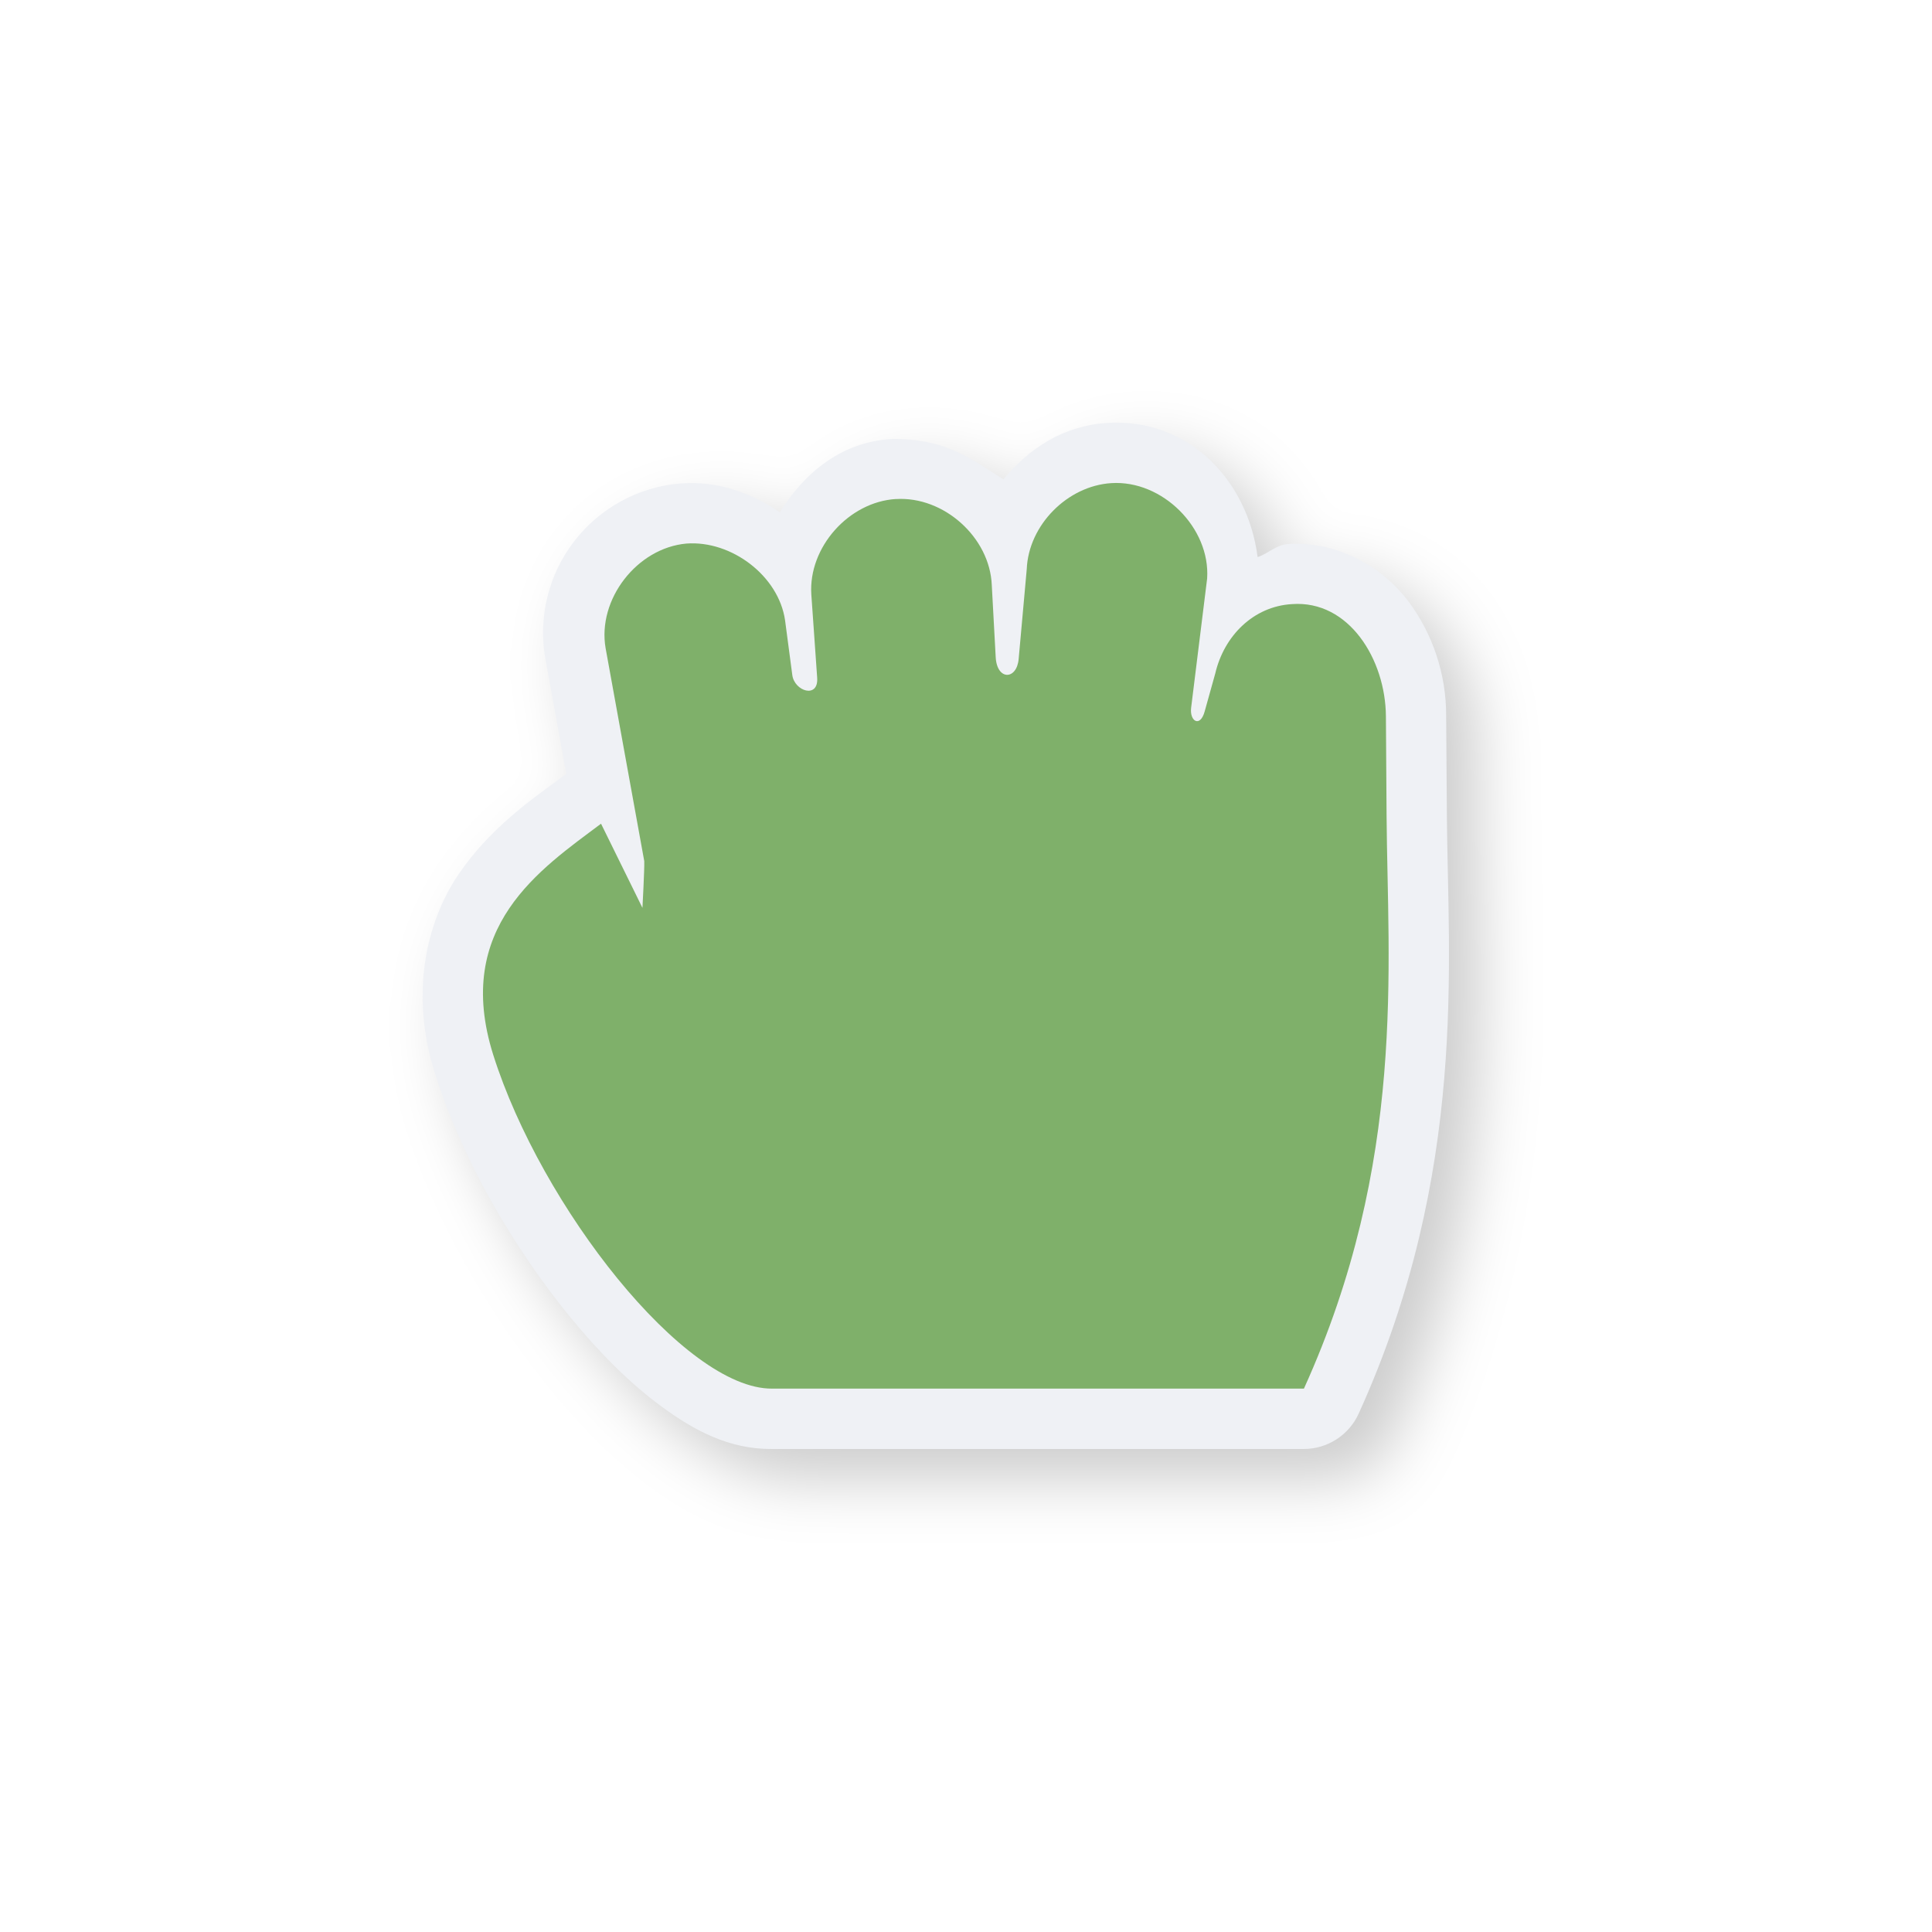
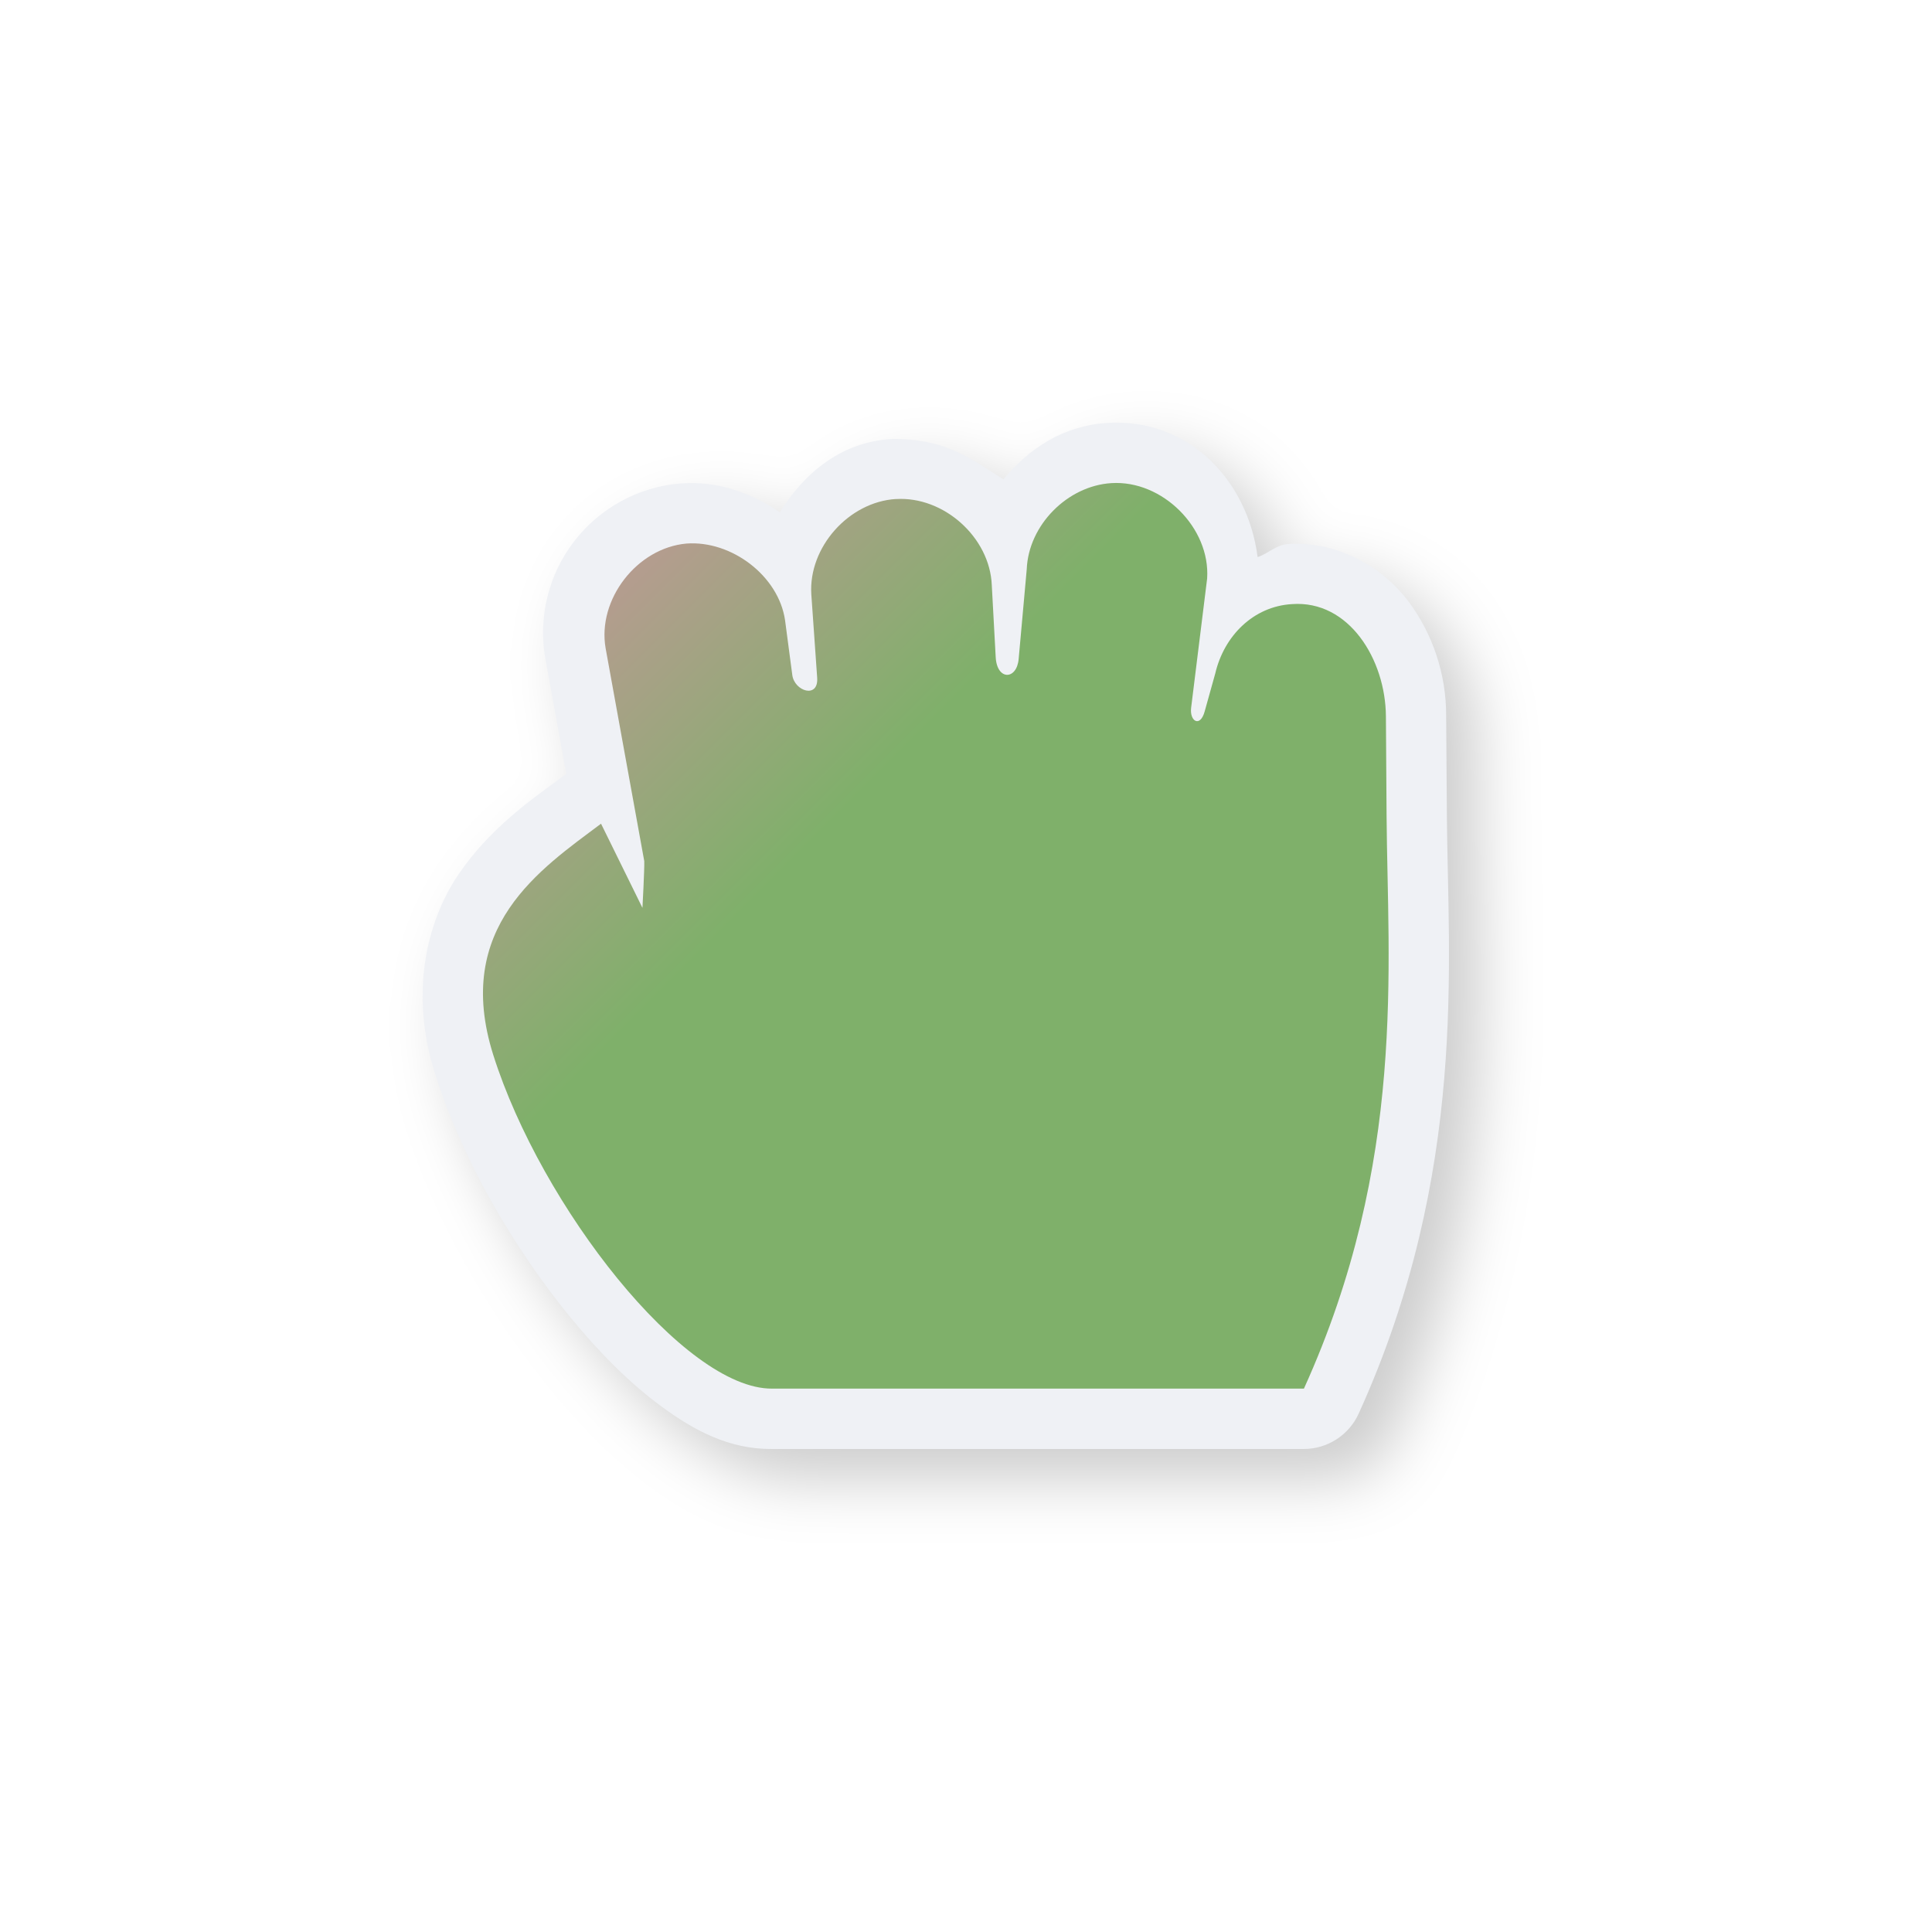
<svg xmlns="http://www.w3.org/2000/svg" width="32" height="32">
+   <defs>
+     <linearGradient id="pinkTip" gradientUnits="userSpaceOnUse" x1="2" y1="2" x2="20" y2="20">
+       <stop offset="0" stop-color="#d98fa8" />
+       <stop offset="0.3" stop-color="#d98fa8" />
+       <stop offset="0.65" stop-color="#7fb06a" />
+     </linearGradient>
+   </defs>
  <defs>
    <filter id="a" width="1.144" height="1.144" x="-.072" y="-.072" style="color-interpolation-filters:sRGB">
      <feGaussianBlur stdDeviation=".51" />
    </filter>
  </defs>
  <path d="M18.838 7.505c-.72.045-1.294.42-1.718.935-.588-.375-.977-.674-1.85-.671h-.001v.002c-.84.051-1.442.559-1.853 1.214-.467-.318-1.023-.522-1.63-.478h-.016a2.48 2.48 0 0 0-2.236 2.91l.346 1.902-.037.025c-.478.358-1.205.837-1.75 1.64-.544.805-.802 1.992-.39 3.292.448 1.418 1.287 2.871 2.241 4.039.478.583.983 1.094 1.519 1.486s1.11.704 1.822.699h8.807a1 1 0 0 0 .913-.588c1.814-3.999 1.476-7.5 1.46-9.91l-.012-1.642a3.16 3.16 0 0 0-.631-1.908c-.422-.555-1.162-.996-1.992-.94-.196.013-.323.158-.5.215-.163-1.277-1.15-2.307-2.492-2.222" style="color:#000;font-style:normal;font-variant:normal;font-weight:400;font-stretch:normal;font-size:medium;line-height:normal;font-family:sans-serif;font-variant-ligatures:normal;font-variant-position:normal;font-variant-caps:normal;font-variant-numeric:normal;font-variant-alternates:normal;font-feature-settings:normal;text-indent:0;text-align:start;text-decoration:none;text-decoration-line:none;text-decoration-style:solid;text-decoration-color:#000;letter-spacing:normal;word-spacing:normal;text-transform:none;writing-mode:lr-tb;direction:ltr;text-orientation:mixed;dominant-baseline:auto;baseline-shift:baseline;text-anchor:start;white-space:normal;shape-padding:0;clip-rule:nonzero;display:inline;overflow:visible;visibility:visible;opacity:.2;isolation:auto;mix-blend-mode:normal;color-interpolation:sRGB;color-interpolation-filters:linearRGB;solid-color:#000;solid-opacity:1;vector-effect:none;fill:#000;fill-opacity:1;fill-rule:nonzero;stroke:none;stroke-width:2.001;stroke-linecap:round;stroke-linejoin:round;stroke-miterlimit:4;stroke-dasharray:none;stroke-dashoffset:0;stroke-opacity:1;color-rendering:auto;image-rendering:auto;shape-rendering:auto;text-rendering:auto;enable-background:accumulate;filter:url(#a)" />
  <path d="M18.338 7.005c-.72.045-1.294.42-1.718.935-.588-.375-.977-.674-1.85-.671h-.001v.002c-.84.051-1.442.559-1.853 1.214-.467-.318-1.023-.522-1.63-.478h-.016a2.48 2.48 0 0 0-2.236 2.91l.346 1.902-.037.025c-.478.358-1.205.837-1.75 1.64-.544.805-.802 1.992-.39 3.292.448 1.418 1.287 2.871 2.241 4.039.478.583.983 1.094 1.519 1.486s1.11.704 1.822.699h8.807a1 1 0 0 0 .913-.588c1.814-3.999 1.476-7.5 1.46-9.91l-.012-1.642a3.16 3.16 0 0 0-.631-1.908c-.422-.555-1.162-.996-1.992-.94-.196.013-.323.158-.5.215-.163-1.277-1.15-2.307-2.492-2.222" style="color:#000;font-style:normal;font-variant:normal;font-weight:400;font-stretch:normal;font-size:medium;line-height:normal;font-family:sans-serif;font-variant-ligatures:normal;font-variant-position:normal;font-variant-caps:normal;font-variant-numeric:normal;font-variant-alternates:normal;font-feature-settings:normal;text-indent:0;text-align:start;text-decoration:none;text-decoration-line:none;text-decoration-style:solid;text-decoration-color:#000;letter-spacing:normal;word-spacing:normal;text-transform:none;writing-mode:lr-tb;direction:ltr;text-orientation:mixed;dominant-baseline:auto;baseline-shift:baseline;text-anchor:start;white-space:normal;shape-padding:0;clip-rule:nonzero;display:inline;overflow:visible;visibility:visible;opacity:1;isolation:auto;mix-blend-mode:normal;color-interpolation:sRGB;color-interpolation-filters:linearRGB;solid-color:#000;solid-opacity:1;vector-effect:none;fill:#eff1f5;fill-opacity:1;fill-rule:nonzero;stroke:none;stroke-width:2.001;stroke-linecap:round;stroke-linejoin:round;stroke-miterlimit:4;stroke-dasharray:none;stroke-dashoffset:0;stroke-opacity:1;color-rendering:auto;image-rendering:auto;shape-rendering:auto;text-rendering:auto;enable-background:accumulate" />
-   <path d="M14.84 8.265c-.784.048-1.452.802-1.402 1.58l.097 1.381c.024.351-.376.225-.412-.045l-.12-.908c-.107-.736-.888-1.325-1.633-1.27-.82.073-1.48.927-1.339 1.734l.64 3.526c.005.126-.03.774-.03.774l-.686-1.394c-1 .75-2.455 1.709-1.785 3.83.794 2.511 3.166 5.536 4.618 5.527h8.809c1.704-3.76 1.386-7.002 1.369-9.49l-.011-1.645c-.006-.942-.612-1.928-1.556-1.859-.639.037-1.125.527-1.27 1.147l-.176.631c-.075.272-.252.163-.224-.062l.265-2.14c.055-.84-.743-1.634-1.587-1.58-.73.046-1.372.698-1.401 1.426l-.134 1.489c-.032.348-.359.356-.38-.031l-.065-1.195c-.032-.79-.795-1.475-1.588-1.425z" style="display:inline;fill:#7fb06a;fill-opacity:1;stroke:none;stroke-width:.994" />
+   <path d="M14.84 8.265c-.784.048-1.452.802-1.402 1.58l.097 1.381c.024.351-.376.225-.412-.045l-.12-.908c-.107-.736-.888-1.325-1.633-1.27-.82.073-1.48.927-1.339 1.734l.64 3.526c.005.126-.03.774-.03.774l-.686-1.394c-1 .75-2.455 1.709-1.785 3.83.794 2.511 3.166 5.536 4.618 5.527h8.809c1.704-3.76 1.386-7.002 1.369-9.49l-.011-1.645c-.006-.942-.612-1.928-1.556-1.859-.639.037-1.125.527-1.27 1.147l-.176.631c-.075.272-.252.163-.224-.062l.265-2.14c.055-.84-.743-1.634-1.587-1.58-.73.046-1.372.698-1.401 1.426l-.134 1.489c-.032.348-.359.356-.38-.031l-.065-1.195c-.032-.79-.795-1.475-1.588-1.425z" style="display:inline;fill:url(#pinkTip);fill-opacity:1;stroke:none;stroke-width:.994" />
  <path id="hotspot" d="m 15.5,12.544 v 1 h -1 v -1 z" display="none" fill="#333333" stroke-width="1.076" />
</svg>
